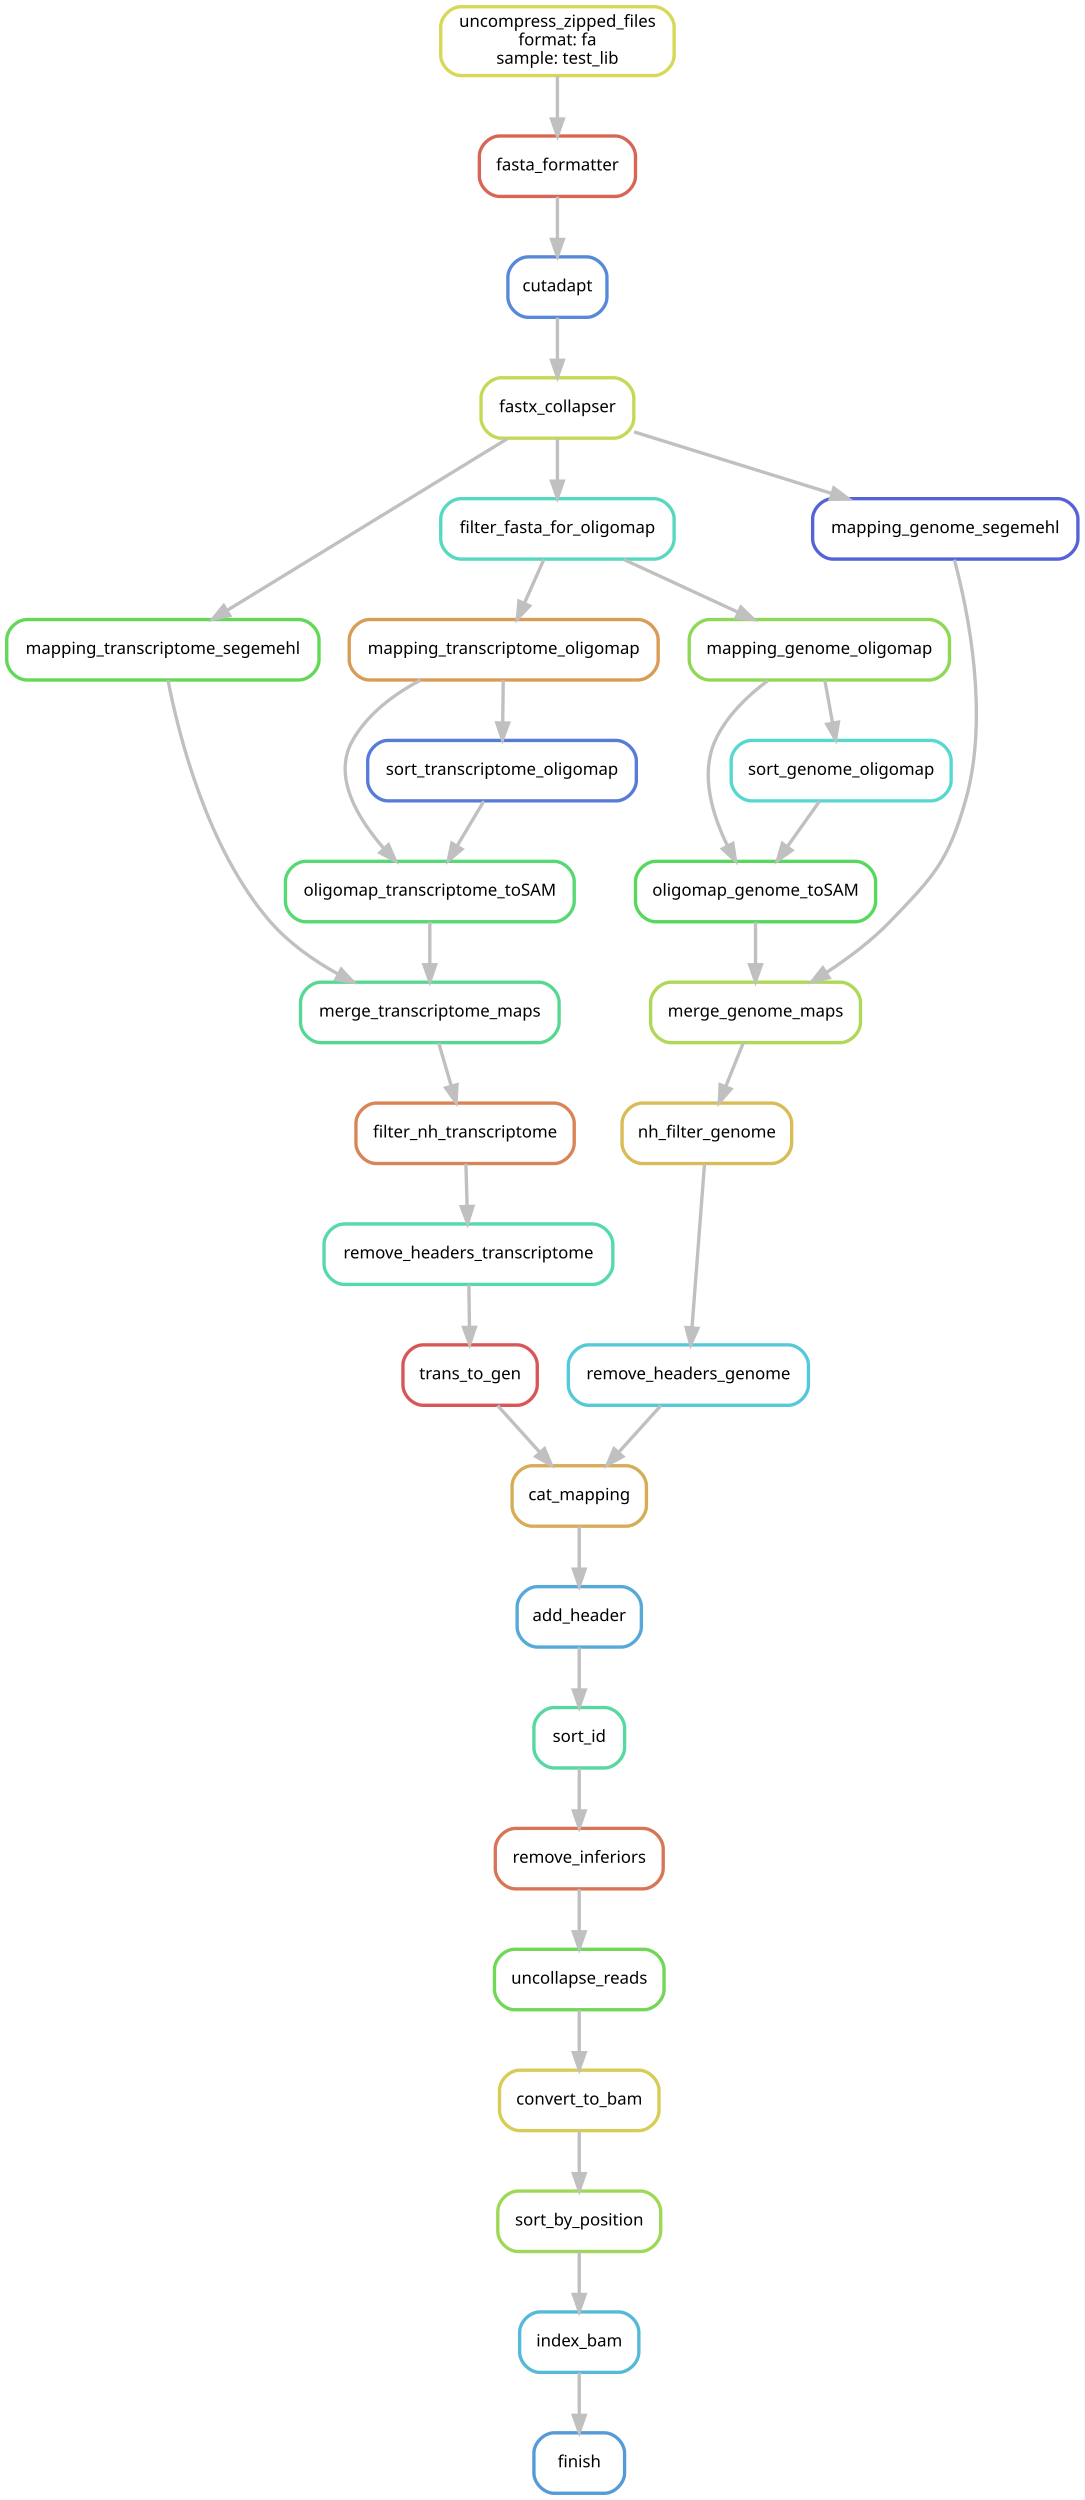
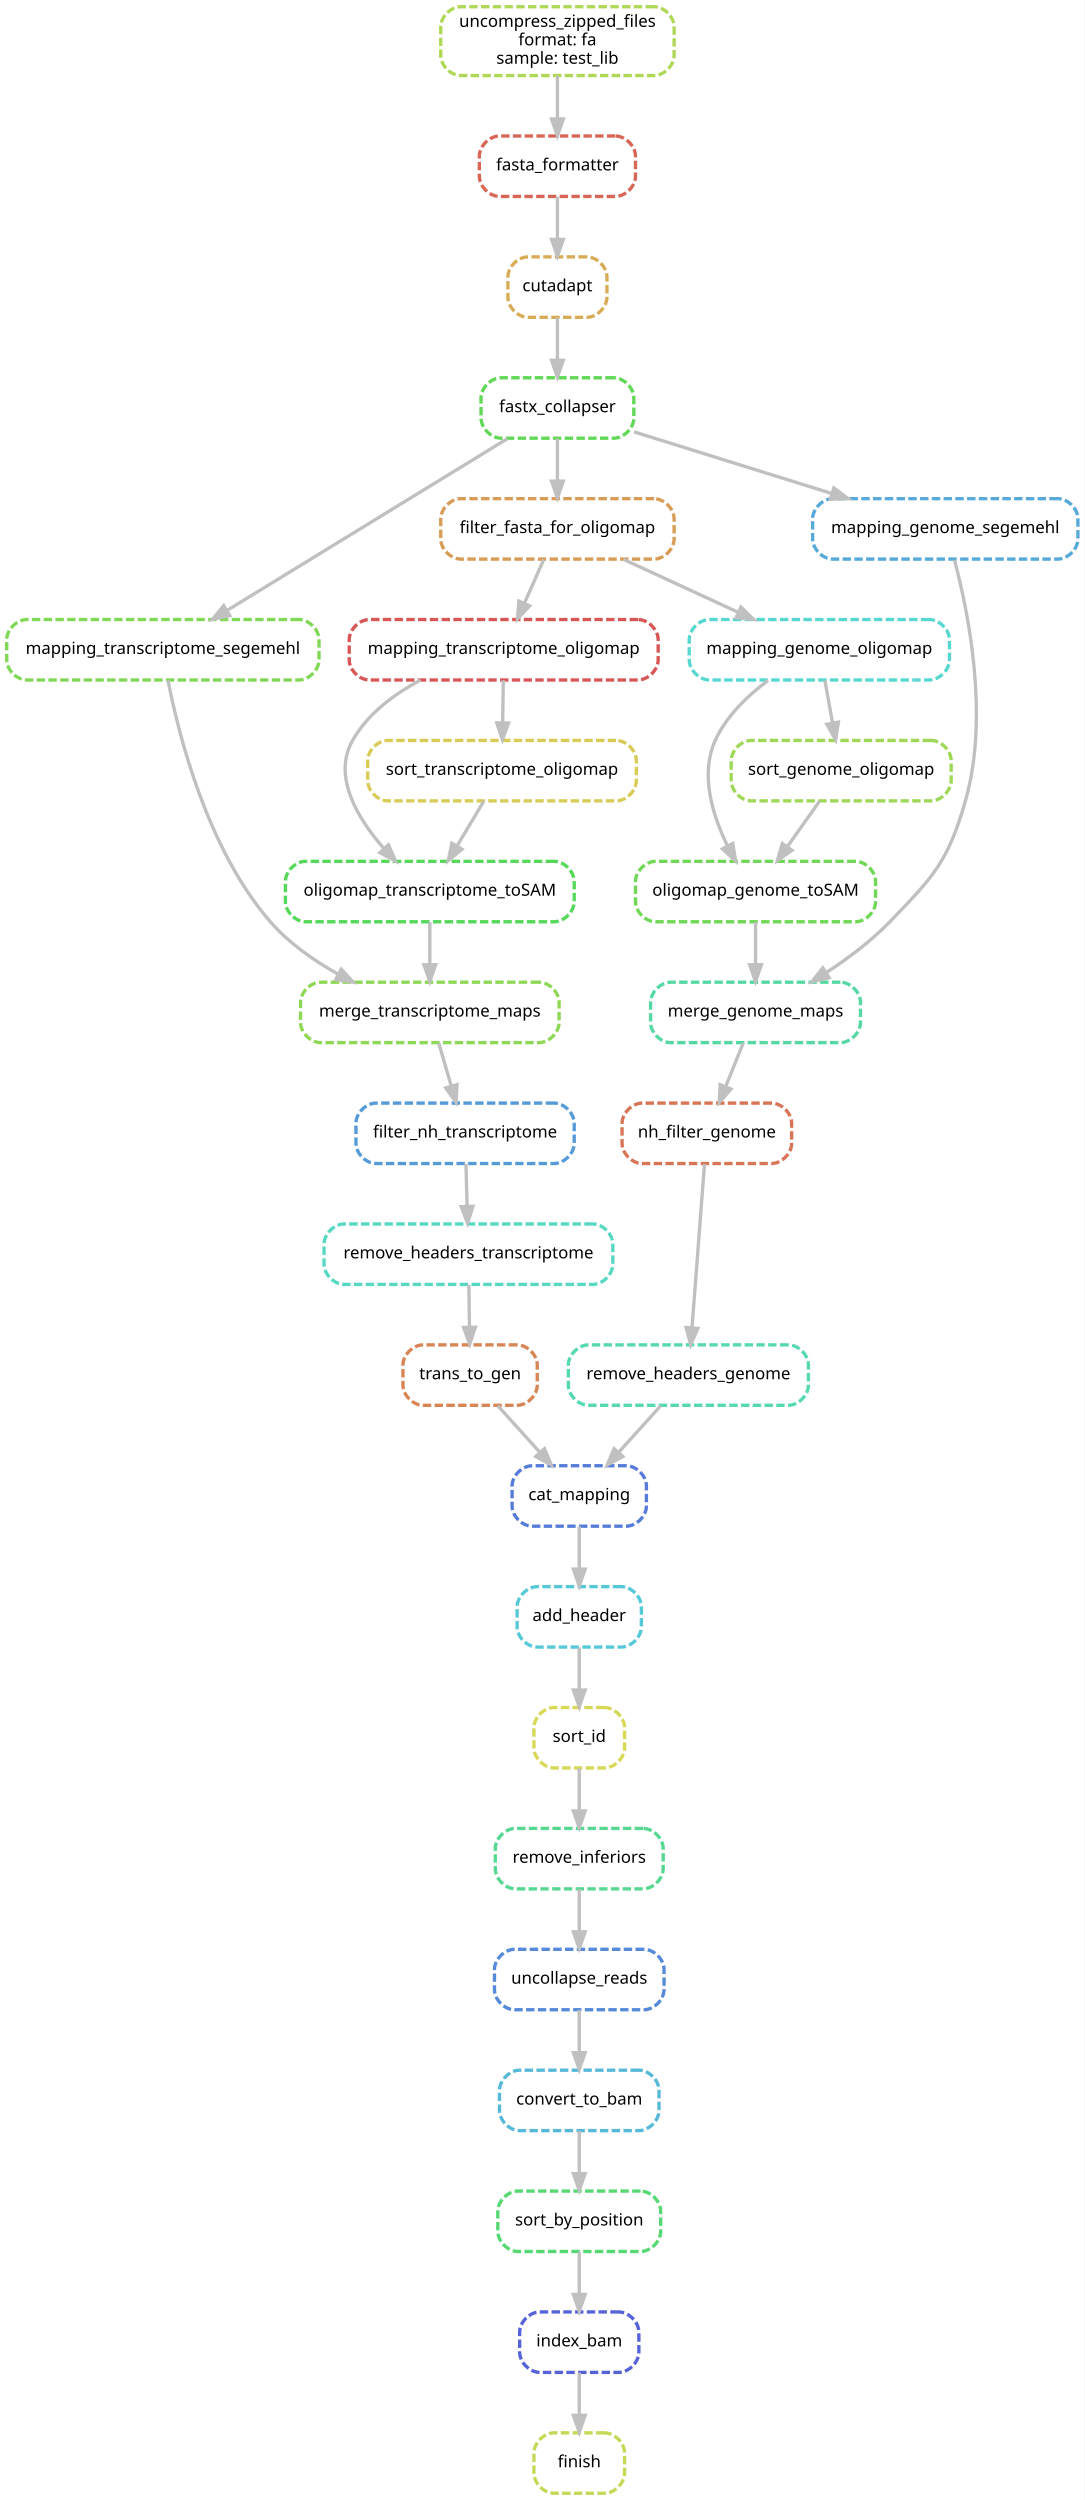
<svg xmlns="http://www.w3.org/2000/svg" width="646pt" height="1489pt" viewBox="0.00 0.00 646.00 1489.00">
  <g id="graph0" class="graph" transform="scale(1 1) rotate(0) translate(4 1485)">
    <polygon fill="#ffffff" stroke="transparent" points="-4,4 -4,-1485 642,-1485 642,4 -4,4" />
    <g id="node1" class="node">
-       <path fill="none" stroke="#569ad8" stroke-width="2" d="M356,-36C356,-36 326,-36 326,-36 320,-36 314,-30 314,-24 314,-24 314,-12 314,-12 314,-6 320,0 326,0 326,0 356,0 356,0 362,0 368,-6 368,-12 368,-12 368,-24 368,-24 368,-30 362,-36 356,-36" />
+       <path fill="none" stroke="#c6d856" stroke-width="2" stroke-dasharray="5,2" d="M356,-36C356,-36 326,-36 326,-36 320,-36 314,-30 314,-24 314,-24 314,-12 314,-12 314,-6 320,0 326,0 326,0 356,0 356,0 362,0 368,-6 368,-12 368,-12 368,-24 368,-24 368,-30 362,-36 356,-36" />
      <text text-anchor="middle" x="341" y="-15.5" font-family="sans" font-size="10.00" fill="#000000">finish</text>
    </g>
    <g id="node2" class="node">
-       <path fill="none" stroke="#56b9d8" stroke-width="2" d="M364.5,-108C364.5,-108 317.5,-108 317.5,-108 311.5,-108 305.5,-102 305.5,-96 305.5,-96 305.5,-84 305.5,-84 305.5,-78 311.5,-72 317.5,-72 317.5,-72 364.5,-72 364.5,-72 370.5,-72 376.5,-78 376.5,-84 376.5,-84 376.5,-96 376.5,-96 376.5,-102 370.5,-108 364.5,-108" />
+       <path fill="none" stroke="#5663d8" stroke-width="2" stroke-dasharray="5,2" d="M364.5,-108C364.5,-108 317.5,-108 317.5,-108 311.5,-108 305.5,-102 305.5,-96 305.5,-96 305.5,-84 305.5,-84 305.5,-78 311.5,-72 317.5,-72 317.5,-72 364.5,-72 364.5,-72 370.5,-72 376.5,-78 376.5,-84 376.5,-84 376.5,-96 376.5,-96 376.5,-102 370.5,-108 364.5,-108" />
      <text text-anchor="middle" x="341" y="-87.5" font-family="sans" font-size="10.00" fill="#000000">index_bam</text>
    </g>
    <g id="edge1" class="edge">
      <path fill="none" stroke="#c0c0c0" stroke-width="2" d="M341,-71.831C341,-64.131 341,-54.974 341,-46.417" />
      <polygon fill="#c0c0c0" stroke="#c0c0c0" stroke-width="2" points="344.5,-46.413 341,-36.413 337.5,-46.413 344.5,-46.413" />
    </g>
    <g id="node3" class="node">
-       <path fill="none" stroke="#9fd856" stroke-width="2" d="M377.5,-180C377.5,-180 304.5,-180 304.5,-180 298.5,-180 292.5,-174 292.5,-168 292.5,-168 292.5,-156 292.5,-156 292.5,-150 298.5,-144 304.5,-144 304.5,-144 377.5,-144 377.5,-144 383.5,-144 389.5,-150 389.5,-156 389.5,-156 389.5,-168 389.5,-168 389.5,-174 383.5,-180 377.5,-180" />
+       <path fill="none" stroke="#56d873" stroke-width="2" stroke-dasharray="5,2" d="M377.5,-180C377.5,-180 304.5,-180 304.5,-180 298.5,-180 292.5,-174 292.5,-168 292.5,-168 292.5,-156 292.5,-156 292.5,-150 298.5,-144 304.5,-144 304.5,-144 377.5,-144 377.5,-144 383.5,-144 389.5,-150 389.5,-156 389.5,-156 389.5,-168 389.5,-168 389.5,-174 383.5,-180 377.5,-180" />
      <text text-anchor="middle" x="341" y="-159.5" font-family="sans" font-size="10.00" fill="#000000">sort_by_position</text>
    </g>
    <g id="edge2" class="edge">
      <path fill="none" stroke="#c0c0c0" stroke-width="2" d="M341,-143.831C341,-136.131 341,-126.974 341,-118.417" />
      <polygon fill="#c0c0c0" stroke="#c0c0c0" stroke-width="2" points="344.5,-118.413 341,-108.413 337.5,-118.413 344.5,-118.413" />
    </g>
    <g id="node4" class="node">
-       <path fill="none" stroke="#d8cb56" stroke-width="2" d="M376.5,-252C376.5,-252 305.5,-252 305.5,-252 299.5,-252 293.5,-246 293.5,-240 293.5,-240 293.5,-228 293.5,-228 293.5,-222 299.5,-216 305.5,-216 305.5,-216 376.5,-216 376.5,-216 382.5,-216 388.5,-222 388.5,-228 388.5,-228 388.5,-240 388.5,-240 388.5,-246 382.5,-252 376.5,-252" />
+       <path fill="none" stroke="#56b9d8" stroke-width="2" stroke-dasharray="5,2" d="M376.5,-252C376.5,-252 305.5,-252 305.5,-252 299.5,-252 293.5,-246 293.5,-240 293.5,-240 293.5,-228 293.5,-228 293.5,-222 299.5,-216 305.5,-216 305.5,-216 376.5,-216 376.5,-216 382.5,-216 388.5,-222 388.5,-228 388.5,-228 388.5,-240 388.5,-240 388.5,-246 382.5,-252 376.5,-252" />
      <text text-anchor="middle" x="341" y="-231.5" font-family="sans" font-size="10.00" fill="#000000">convert_to_bam</text>
    </g>
    <g id="edge3" class="edge">
      <path fill="none" stroke="#c0c0c0" stroke-width="2" d="M341,-215.831C341,-208.131 341,-198.974 341,-190.417" />
      <polygon fill="#c0c0c0" stroke="#c0c0c0" stroke-width="2" points="344.5,-190.413 341,-180.413 337.5,-190.413 344.5,-190.413" />
    </g>
    <g id="node5" class="node">
-       <path fill="none" stroke="#70d856" stroke-width="2" d="M379.5,-324C379.5,-324 302.5,-324 302.5,-324 296.5,-324 290.5,-318 290.5,-312 290.5,-312 290.5,-300 290.5,-300 290.5,-294 296.5,-288 302.5,-288 302.5,-288 379.5,-288 379.5,-288 385.5,-288 391.5,-294 391.5,-300 391.5,-300 391.5,-312 391.5,-312 391.5,-318 385.5,-324 379.5,-324" />
+       <path fill="none" stroke="#568ad8" stroke-width="2" stroke-dasharray="5,2" d="M379.5,-324C379.5,-324 302.5,-324 302.5,-324 296.5,-324 290.5,-318 290.5,-312 290.5,-312 290.5,-300 290.5,-300 290.5,-294 296.5,-288 302.5,-288 302.5,-288 379.5,-288 379.5,-288 385.5,-288 391.5,-294 391.5,-300 391.5,-300 391.5,-312 391.5,-312 391.5,-318 385.5,-324 379.5,-324" />
      <text text-anchor="middle" x="341" y="-303.5" font-family="sans" font-size="10.00" fill="#000000">uncollapse_reads</text>
    </g>
    <g id="edge4" class="edge">
      <path fill="none" stroke="#c0c0c0" stroke-width="2" d="M341,-287.831C341,-280.131 341,-270.974 341,-262.417" />
      <polygon fill="#c0c0c0" stroke="#c0c0c0" stroke-width="2" points="344.5,-262.413 341,-252.413 337.5,-262.413 344.5,-262.413" />
    </g>
    <g id="node6" class="node">
-       <path fill="none" stroke="#d87556" stroke-width="2" d="M379,-396C379,-396 303,-396 303,-396 297,-396 291,-390 291,-384 291,-384 291,-372 291,-372 291,-366 297,-360 303,-360 303,-360 379,-360 379,-360 385,-360 391,-366 391,-372 391,-372 391,-384 391,-384 391,-390 385,-396 379,-396" />
+       <path fill="none" stroke="#56d892" stroke-width="2" stroke-dasharray="5,2" d="M379,-396C379,-396 303,-396 303,-396 297,-396 291,-390 291,-384 291,-384 291,-372 291,-372 291,-366 297,-360 303,-360 303,-360 379,-360 379,-360 385,-360 391,-366 391,-372 391,-372 391,-384 391,-384 391,-390 385,-396 379,-396" />
      <text text-anchor="middle" x="341" y="-375.5" font-family="sans" font-size="10.00" fill="#000000">remove_inferiors</text>
    </g>
    <g id="edge5" class="edge">
      <path fill="none" stroke="#c0c0c0" stroke-width="2" d="M341,-359.831C341,-352.131 341,-342.974 341,-334.417" />
      <polygon fill="#c0c0c0" stroke="#c0c0c0" stroke-width="2" points="344.5,-334.413 341,-324.413 337.5,-334.413 344.5,-334.413" />
    </g>
    <g id="node7" class="node">
-       <path fill="none" stroke="#56d8a2" stroke-width="2" d="M356,-468C356,-468 326,-468 326,-468 320,-468 314,-462 314,-456 314,-456 314,-444 314,-444 314,-438 320,-432 326,-432 326,-432 356,-432 356,-432 362,-432 368,-438 368,-444 368,-444 368,-456 368,-456 368,-462 362,-468 356,-468" />
+       <path fill="none" stroke="#d6d856" stroke-width="2" stroke-dasharray="5,2" d="M356,-468C356,-468 326,-468 326,-468 320,-468 314,-462 314,-456 314,-456 314,-444 314,-444 314,-438 320,-432 326,-432 326,-432 356,-432 356,-432 362,-432 368,-438 368,-444 368,-444 368,-456 368,-456 368,-462 362,-468 356,-468" />
      <text text-anchor="middle" x="341" y="-447.5" font-family="sans" font-size="10.00" fill="#000000">sort_id</text>
    </g>
    <g id="edge6" class="edge">
      <path fill="none" stroke="#c0c0c0" stroke-width="2" d="M341,-431.831C341,-424.131 341,-414.974 341,-406.417" />
      <polygon fill="#c0c0c0" stroke="#c0c0c0" stroke-width="2" points="344.5,-406.413 341,-396.413 337.5,-406.413 344.5,-406.413" />
    </g>
    <g id="node8" class="node">
-       <path fill="none" stroke="#56a9d8" stroke-width="2" d="M366,-540C366,-540 316,-540 316,-540 310,-540 304,-534 304,-528 304,-528 304,-516 304,-516 304,-510 310,-504 316,-504 316,-504 366,-504 366,-504 372,-504 378,-510 378,-516 378,-516 378,-528 378,-528 378,-534 372,-540 366,-540" />
+       <path fill="none" stroke="#56c9d8" stroke-width="2" stroke-dasharray="5,2" d="M366,-540C366,-540 316,-540 316,-540 310,-540 304,-534 304,-528 304,-528 304,-516 304,-516 304,-510 310,-504 316,-504 316,-504 366,-504 366,-504 372,-504 378,-510 378,-516 378,-516 378,-528 378,-528 378,-534 372,-540 366,-540" />
      <text text-anchor="middle" x="341" y="-519.5" font-family="sans" font-size="10.00" fill="#000000">add_header</text>
    </g>
    <g id="edge7" class="edge">
      <path fill="none" stroke="#c0c0c0" stroke-width="2" d="M341,-503.831C341,-496.131 341,-486.974 341,-478.417" />
      <polygon fill="#c0c0c0" stroke="#c0c0c0" stroke-width="2" points="344.5,-478.413 341,-468.413 337.5,-478.413 344.5,-478.413" />
    </g>
    <g id="node9" class="node">
-       <path fill="none" stroke="#d8ac56" stroke-width="2" d="M369,-612C369,-612 313,-612 313,-612 307,-612 301,-606 301,-600 301,-600 301,-588 301,-588 301,-582 307,-576 313,-576 313,-576 369,-576 369,-576 375,-576 381,-582 381,-588 381,-588 381,-600 381,-600 381,-606 375,-612 369,-612" />
+       <path fill="none" stroke="#567bd8" stroke-width="2" stroke-dasharray="5,2" d="M369,-612C369,-612 313,-612 313,-612 307,-612 301,-606 301,-600 301,-600 301,-588 301,-588 301,-582 307,-576 313,-576 313,-576 369,-576 369,-576 375,-576 381,-582 381,-588 381,-588 381,-600 381,-600 381,-606 375,-612 369,-612" />
      <text text-anchor="middle" x="341" y="-591.5" font-family="sans" font-size="10.00" fill="#000000">cat_mapping</text>
    </g>
    <g id="edge8" class="edge">
      <path fill="none" stroke="#c0c0c0" stroke-width="2" d="M341,-575.831C341,-568.131 341,-558.974 341,-550.417" />
      <polygon fill="#c0c0c0" stroke="#c0c0c0" stroke-width="2" points="344.5,-550.413 341,-540.413 337.5,-550.413 344.5,-550.413" />
    </g>
    <g id="node10" class="node">
-       <path fill="none" stroke="#d85656" stroke-width="2" d="M304,-684C304,-684 248,-684 248,-684 242,-684 236,-678 236,-672 236,-672 236,-660 236,-660 236,-654 242,-648 248,-648 248,-648 304,-648 304,-648 310,-648 316,-654 316,-660 316,-660 316,-672 316,-672 316,-678 310,-684 304,-684" />
+       <path fill="none" stroke="#d88556" stroke-width="2" stroke-dasharray="5,2" d="M304,-684C304,-684 248,-684 248,-684 242,-684 236,-678 236,-672 236,-672 236,-660 236,-660 236,-654 242,-648 248,-648 248,-648 304,-648 304,-648 310,-648 316,-654 316,-660 316,-660 316,-672 316,-672 316,-678 310,-684 304,-684" />
      <text text-anchor="middle" x="276" y="-663.5" font-family="sans" font-size="10.00" fill="#000000">trans_to_gen</text>
    </g>
    <g id="edge9" class="edge">
      <path fill="none" stroke="#c0c0c0" stroke-width="2" d="M292.402,-647.831C300.041,-639.369 309.268,-629.149 317.621,-619.897" />
      <polygon fill="#c0c0c0" stroke="#c0c0c0" stroke-width="2" points="320.274,-622.181 324.377,-612.413 315.078,-617.491 320.274,-622.181" />
    </g>
    <g id="node11" class="node">
-       <path fill="none" stroke="#56d8b1" stroke-width="2" d="M349,-756C349,-756 201,-756 201,-756 195,-756 189,-750 189,-744 189,-744 189,-732 189,-732 189,-726 195,-720 201,-720 201,-720 349,-720 349,-720 355,-720 361,-726 361,-732 361,-732 361,-744 361,-744 361,-750 355,-756 349,-756" />
+       <path fill="none" stroke="#56d8c1" stroke-width="2" stroke-dasharray="5,2" d="M349,-756C349,-756 201,-756 201,-756 195,-756 189,-750 189,-744 189,-744 189,-732 189,-732 189,-726 195,-720 201,-720 201,-720 349,-720 349,-720 355,-720 361,-726 361,-732 361,-732 361,-744 361,-744 361,-750 355,-756 349,-756" />
      <text text-anchor="middle" x="275" y="-735.5" font-family="sans" font-size="10.00" fill="#000000">remove_headers_transcriptome</text>
    </g>
    <g id="edge11" class="edge">
      <path fill="none" stroke="#c0c0c0" stroke-width="2" d="M275.252,-719.831C275.359,-712.131 275.486,-702.974 275.605,-694.417" />
      <polygon fill="#c0c0c0" stroke="#c0c0c0" stroke-width="2" points="279.105,-694.461 275.744,-684.413 272.106,-694.364 279.105,-694.461" />
    </g>
    <g id="node12" class="node">
-       <path fill="none" stroke="#d88556" stroke-width="2" d="M326,-828C326,-828 220,-828 220,-828 214,-828 208,-822 208,-816 208,-816 208,-804 208,-804 208,-798 214,-792 220,-792 220,-792 326,-792 326,-792 332,-792 338,-798 338,-804 338,-804 338,-816 338,-816 338,-822 332,-828 326,-828" />
+       <path fill="none" stroke="#569ad8" stroke-width="2" stroke-dasharray="5,2" d="M326,-828C326,-828 220,-828 220,-828 214,-828 208,-822 208,-816 208,-816 208,-804 208,-804 208,-798 214,-792 220,-792 220,-792 326,-792 326,-792 332,-792 338,-798 338,-804 338,-804 338,-816 338,-816 338,-822 332,-828 326,-828" />
      <text text-anchor="middle" x="273" y="-807.5" font-family="sans" font-size="10.00" fill="#000000">filter_nh_transcriptome</text>
    </g>
    <g id="edge12" class="edge">
      <path fill="none" stroke="#c0c0c0" stroke-width="2" d="M273.505,-791.831C273.719,-784.131 273.973,-774.974 274.211,-766.417" />
      <polygon fill="#c0c0c0" stroke="#c0c0c0" stroke-width="2" points="277.709,-766.507 274.488,-756.413 270.712,-766.312 277.709,-766.507" />
    </g>
    <g id="node13" class="node">
-       <path fill="none" stroke="#56d892" stroke-width="2" d="M317,-900C317,-900 187,-900 187,-900 181,-900 175,-894 175,-888 175,-888 175,-876 175,-876 175,-870 181,-864 187,-864 187,-864 317,-864 317,-864 323,-864 329,-870 329,-876 329,-876 329,-888 329,-888 329,-894 323,-900 317,-900" />
+       <path fill="none" stroke="#8fd856" stroke-width="2" stroke-dasharray="5,2" d="M317,-900C317,-900 187,-900 187,-900 181,-900 175,-894 175,-888 175,-888 175,-876 175,-876 175,-870 181,-864 187,-864 187,-864 317,-864 317,-864 323,-864 329,-870 329,-876 329,-876 329,-888 329,-888 329,-894 323,-900 317,-900" />
      <text text-anchor="middle" x="252" y="-879.5" font-family="sans" font-size="10.00" fill="#000000">merge_transcriptome_maps</text>
    </g>
    <g id="edge13" class="edge">
      <path fill="none" stroke="#c0c0c0" stroke-width="2" d="M257.299,-863.831C259.57,-856.046 262.275,-846.773 264.794,-838.135" />
      <polygon fill="#c0c0c0" stroke="#c0c0c0" stroke-width="2" points="268.189,-838.993 267.63,-828.413 261.469,-837.033 268.189,-838.993" />
    </g>
    <g id="node14" class="node">
-       <path fill="none" stroke="#61d856" stroke-width="2" d="M174,-1116C174,-1116 12,-1116 12,-1116 6,-1116 0,-1110 0,-1104 0,-1104 0,-1092 0,-1092 0,-1086 6,-1080 12,-1080 12,-1080 174,-1080 174,-1080 180,-1080 186,-1086 186,-1092 186,-1092 186,-1104 186,-1104 186,-1110 180,-1116 174,-1116" />
+       <path fill="none" stroke="#80d856" stroke-width="2" stroke-dasharray="5,2" d="M174,-1116C174,-1116 12,-1116 12,-1116 6,-1116 0,-1110 0,-1104 0,-1104 0,-1092 0,-1092 0,-1086 6,-1080 12,-1080 12,-1080 174,-1080 174,-1080 180,-1080 186,-1086 186,-1092 186,-1092 186,-1104 186,-1104 186,-1110 180,-1116 174,-1116" />
      <text text-anchor="middle" x="93" y="-1095.5" font-family="sans" font-size="10.00" fill="#000000">mapping_transcriptome_segemehl</text>
    </g>
    <g id="edge14" class="edge">
      <path fill="none" stroke="#c0c0c0" stroke-width="2" d="M96.056,-1079.899C102.321,-1047.605 119.327,-979.382 157,-936 168.022,-923.308 182.796,-912.932 197.403,-904.79" />
      <polygon fill="#c0c0c0" stroke="#c0c0c0" stroke-width="2" points="199.239,-907.779 206.442,-900.009 195.966,-901.591 199.239,-907.779" />
    </g>
    <g id="node15" class="node">
-       <path fill="none" stroke="#c6d856" stroke-width="2" d="M361.5,-1260C361.5,-1260 294.5,-1260 294.5,-1260 288.5,-1260 282.5,-1254 282.5,-1248 282.5,-1248 282.5,-1236 282.5,-1236 282.5,-1230 288.5,-1224 294.5,-1224 294.5,-1224 361.5,-1224 361.5,-1224 367.5,-1224 373.5,-1230 373.5,-1236 373.5,-1236 373.5,-1248 373.5,-1248 373.5,-1254 367.5,-1260 361.5,-1260" />
+       <path fill="none" stroke="#61d856" stroke-width="2" stroke-dasharray="5,2" d="M361.5,-1260C361.5,-1260 294.5,-1260 294.5,-1260 288.5,-1260 282.5,-1254 282.5,-1248 282.5,-1248 282.5,-1236 282.5,-1236 282.5,-1230 288.5,-1224 294.5,-1224 294.5,-1224 361.5,-1224 361.5,-1224 367.5,-1224 373.5,-1230 373.5,-1236 373.5,-1236 373.5,-1248 373.5,-1248 373.5,-1254 367.5,-1260 361.5,-1260" />
      <text text-anchor="middle" x="328" y="-1239.5" font-family="sans" font-size="10.00" fill="#000000">fastx_collapser</text>
    </g>
    <g id="edge16" class="edge">
      <path fill="none" stroke="#c0c0c0" stroke-width="2" d="M298.237,-1223.762C255.771,-1197.74 177.781,-1149.951 131.132,-1121.366" />
      <polygon fill="#c0c0c0" stroke="#c0c0c0" stroke-width="2" points="132.876,-1118.33 122.521,-1116.09 129.219,-1124.299 132.876,-1118.33" />
    </g>
    <g id="node21" class="node">
-       <path fill="none" stroke="#56d8c1" stroke-width="2" d="M385.5,-1188C385.5,-1188 270.5,-1188 270.5,-1188 264.5,-1188 258.5,-1182 258.5,-1176 258.5,-1176 258.5,-1164 258.5,-1164 258.5,-1158 264.5,-1152 270.5,-1152 270.5,-1152 385.5,-1152 385.5,-1152 391.5,-1152 397.5,-1158 397.5,-1164 397.5,-1164 397.5,-1176 397.5,-1176 397.5,-1182 391.5,-1188 385.5,-1188" />
+       <path fill="none" stroke="#d89c56" stroke-width="2" stroke-dasharray="5,2" d="M385.5,-1188C385.5,-1188 270.5,-1188 270.5,-1188 264.5,-1188 258.5,-1182 258.5,-1176 258.5,-1176 258.5,-1164 258.5,-1164 258.5,-1158 264.5,-1152 270.5,-1152 270.5,-1152 385.5,-1152 385.5,-1152 391.5,-1152 397.5,-1158 397.5,-1164 397.5,-1164 397.5,-1176 397.5,-1176 397.5,-1182 391.5,-1188 385.5,-1188" />
      <text text-anchor="middle" x="328" y="-1167.5" font-family="sans" font-size="10.00" fill="#000000">filter_fasta_for_oligomap</text>
    </g>
    <g id="edge23" class="edge">
      <path fill="none" stroke="#c0c0c0" stroke-width="2" d="M328,-1223.831C328,-1216.131 328,-1206.974 328,-1198.417" />
      <polygon fill="#c0c0c0" stroke="#c0c0c0" stroke-width="2" points="331.5,-1198.413 328,-1188.413 324.5,-1198.413 331.5,-1198.413" />
    </g>
    <g id="node26" class="node">
-       <path fill="none" stroke="#5663d8" stroke-width="2" d="M626,-1188C626,-1188 492,-1188 492,-1188 486,-1188 480,-1182 480,-1176 480,-1176 480,-1164 480,-1164 480,-1158 486,-1152 492,-1152 492,-1152 626,-1152 626,-1152 632,-1152 638,-1158 638,-1164 638,-1164 638,-1176 638,-1176 638,-1182 632,-1188 626,-1188" />
+       <path fill="none" stroke="#56a9d8" stroke-width="2" stroke-dasharray="5,2" d="M626,-1188C626,-1188 492,-1188 492,-1188 486,-1188 480,-1182 480,-1176 480,-1176 480,-1164 480,-1164 480,-1158 486,-1152 492,-1152 492,-1152 626,-1152 626,-1152 632,-1152 638,-1158 638,-1164 638,-1164 638,-1176 638,-1176 638,-1182 632,-1188 626,-1188" />
      <text text-anchor="middle" x="559" y="-1167.5" font-family="sans" font-size="10.00" fill="#000000">mapping_genome_segemehl</text>
    </g>
    <g id="edge29" class="edge">
      <path fill="none" stroke="#c0c0c0" stroke-width="2" d="M373.638,-1227.775C407.193,-1217.317 453.348,-1202.931 491.206,-1191.13" />
      <polygon fill="#c0c0c0" stroke="#c0c0c0" stroke-width="2" points="492.637,-1194.351 501.142,-1188.034 490.553,-1187.668 492.637,-1194.351" />
    </g>
    <g id="node16" class="node">
-       <path fill="none" stroke="#568ad8" stroke-width="2" d="M345.5,-1332C345.5,-1332 310.5,-1332 310.5,-1332 304.5,-1332 298.5,-1326 298.5,-1320 298.5,-1320 298.5,-1308 298.5,-1308 298.5,-1302 304.5,-1296 310.5,-1296 310.5,-1296 345.5,-1296 345.5,-1296 351.5,-1296 357.5,-1302 357.5,-1308 357.5,-1308 357.5,-1320 357.5,-1320 357.5,-1326 351.5,-1332 345.5,-1332" />
+       <path fill="none" stroke="#d8ac56" stroke-width="2" stroke-dasharray="5,2" d="M345.5,-1332C345.5,-1332 310.5,-1332 310.5,-1332 304.5,-1332 298.5,-1326 298.5,-1320 298.5,-1320 298.5,-1308 298.5,-1308 298.5,-1302 304.5,-1296 310.5,-1296 310.5,-1296 345.5,-1296 345.5,-1296 351.5,-1296 357.5,-1302 357.5,-1308 357.5,-1308 357.5,-1320 357.5,-1320 357.5,-1326 351.5,-1332 345.5,-1332" />
      <text text-anchor="middle" x="328" y="-1311.5" font-family="sans" font-size="10.00" fill="#000000">cutadapt</text>
    </g>
    <g id="edge17" class="edge">
      <path fill="none" stroke="#c0c0c0" stroke-width="2" d="M328,-1295.831C328,-1288.131 328,-1278.974 328,-1270.417" />
      <polygon fill="#c0c0c0" stroke="#c0c0c0" stroke-width="2" points="331.5,-1270.413 328,-1260.413 324.5,-1270.413 331.5,-1270.413" />
    </g>
    <g id="node17" class="node">
-       <path fill="none" stroke="#d86656" stroke-width="2" d="M362.5,-1404C362.5,-1404 293.5,-1404 293.5,-1404 287.5,-1404 281.5,-1398 281.5,-1392 281.5,-1392 281.5,-1380 281.5,-1380 281.5,-1374 287.5,-1368 293.5,-1368 293.5,-1368 362.5,-1368 362.5,-1368 368.5,-1368 374.5,-1374 374.5,-1380 374.5,-1380 374.5,-1392 374.5,-1392 374.5,-1398 368.5,-1404 362.5,-1404" />
+       <path fill="none" stroke="#d86656" stroke-width="2" stroke-dasharray="5,2" d="M362.5,-1404C362.5,-1404 293.5,-1404 293.5,-1404 287.5,-1404 281.5,-1398 281.5,-1392 281.5,-1392 281.5,-1380 281.5,-1380 281.5,-1374 287.5,-1368 293.5,-1368 293.5,-1368 362.5,-1368 362.5,-1368 368.5,-1368 374.5,-1374 374.5,-1380 374.5,-1380 374.5,-1392 374.5,-1392 374.5,-1398 368.5,-1404 362.5,-1404" />
      <text text-anchor="middle" x="328" y="-1383.5" font-family="sans" font-size="10.00" fill="#000000">fasta_formatter</text>
    </g>
    <g id="edge18" class="edge">
      <path fill="none" stroke="#c0c0c0" stroke-width="2" d="M328,-1367.831C328,-1360.131 328,-1350.974 328,-1342.417" />
      <polygon fill="#c0c0c0" stroke="#c0c0c0" stroke-width="2" points="331.5,-1342.413 328,-1332.413 324.5,-1342.413 331.5,-1342.413" />
    </g>
    <g id="node18" class="node">
-       <path fill="none" stroke="#d6d856" stroke-width="2" d="M385.5,-1481C385.5,-1481 270.5,-1481 270.5,-1481 264.5,-1481 258.5,-1475 258.5,-1469 258.5,-1469 258.5,-1452 258.5,-1452 258.5,-1446 264.5,-1440 270.5,-1440 270.5,-1440 385.5,-1440 385.5,-1440 391.5,-1440 397.5,-1446 397.5,-1452 397.5,-1452 397.5,-1469 397.5,-1469 397.5,-1475 391.5,-1481 385.5,-1481" />
+       <path fill="none" stroke="#afd856" stroke-width="2" stroke-dasharray="5,2" d="M385.5,-1481C385.5,-1481 270.5,-1481 270.5,-1481 264.5,-1481 258.5,-1475 258.5,-1469 258.5,-1469 258.5,-1452 258.5,-1452 258.5,-1446 264.5,-1440 270.5,-1440 270.5,-1440 385.5,-1440 385.5,-1440 391.5,-1440 397.5,-1446 397.5,-1452 397.5,-1452 397.5,-1469 397.5,-1469 397.5,-1475 391.5,-1481 385.5,-1481" />
      <text text-anchor="middle" x="328" y="-1469" font-family="sans" font-size="10.00" fill="#000000">uncompress_zipped_files</text>
      <text text-anchor="middle" x="328" y="-1458" font-family="sans" font-size="10.00" fill="#000000">format: fa</text>
      <text text-anchor="middle" x="328" y="-1447" font-family="sans" font-size="10.00" fill="#000000">sample: test_lib</text>
    </g>
    <g id="edge19" class="edge">
      <path fill="none" stroke="#c0c0c0" stroke-width="2" d="M328,-1439.748C328,-1431.877 328,-1422.774 328,-1414.323" />
      <polygon fill="#c0c0c0" stroke="#c0c0c0" stroke-width="2" points="331.5,-1414.109 328,-1404.109 324.5,-1414.109 331.5,-1414.109" />
    </g>
    <g id="node19" class="node">
-       <path fill="none" stroke="#56d873" stroke-width="2" d="M326,-972C326,-972 178,-972 178,-972 172,-972 166,-966 166,-960 166,-960 166,-948 166,-948 166,-942 172,-936 178,-936 178,-936 326,-936 326,-936 332,-936 338,-942 338,-948 338,-948 338,-960 338,-960 338,-966 332,-972 326,-972" />
+       <path fill="none" stroke="#56d85b" stroke-width="2" stroke-dasharray="5,2" d="M326,-972C326,-972 178,-972 178,-972 172,-972 166,-966 166,-960 166,-960 166,-948 166,-948 166,-942 172,-936 178,-936 178,-936 326,-936 326,-936 332,-936 338,-942 338,-948 338,-948 338,-960 338,-960 338,-966 332,-972 326,-972" />
      <text text-anchor="middle" x="252" y="-951.5" font-family="sans" font-size="10.00" fill="#000000">oligomap_transcriptome_toSAM</text>
    </g>
    <g id="edge15" class="edge">
      <path fill="none" stroke="#c0c0c0" stroke-width="2" d="M252,-935.831C252,-928.131 252,-918.974 252,-910.417" />
      <polygon fill="#c0c0c0" stroke="#c0c0c0" stroke-width="2" points="255.5,-910.413 252,-900.413 248.5,-910.413 255.5,-910.413" />
    </g>
    <g id="node20" class="node">
-       <path fill="none" stroke="#d89c56" stroke-width="2" d="M376,-1116C376,-1116 216,-1116 216,-1116 210,-1116 204,-1110 204,-1104 204,-1104 204,-1092 204,-1092 204,-1086 210,-1080 216,-1080 216,-1080 376,-1080 376,-1080 382,-1080 388,-1086 388,-1092 388,-1092 388,-1104 388,-1104 388,-1110 382,-1116 376,-1116" />
+       <path fill="none" stroke="#d85656" stroke-width="2" stroke-dasharray="5,2" d="M376,-1116C376,-1116 216,-1116 216,-1116 210,-1116 204,-1110 204,-1104 204,-1104 204,-1092 204,-1092 204,-1086 210,-1080 216,-1080 216,-1080 376,-1080 376,-1080 382,-1080 388,-1086 388,-1092 388,-1092 388,-1104 388,-1104 388,-1110 382,-1116 376,-1116" />
      <text text-anchor="middle" x="296" y="-1095.5" font-family="sans" font-size="10.00" fill="#000000">mapping_transcriptome_oligomap</text>
    </g>
    <g id="edge20" class="edge">
      <path fill="none" stroke="#c0c0c0" stroke-width="2" d="M246.471,-1079.946C230.675,-1071.565 214.978,-1059.857 206,-1044 193.896,-1022.622 208.788,-997.71 224.769,-979.522" />
      <polygon fill="#c0c0c0" stroke="#c0c0c0" stroke-width="2" points="227.361,-981.875 231.609,-972.169 222.236,-977.107 227.361,-981.875" />
    </g>
    <g id="node22" class="node">
-       <path fill="none" stroke="#567bd8" stroke-width="2" d="M363,-1044C363,-1044 227,-1044 227,-1044 221,-1044 215,-1038 215,-1032 215,-1032 215,-1020 215,-1020 215,-1014 221,-1008 227,-1008 227,-1008 363,-1008 363,-1008 369,-1008 375,-1014 375,-1020 375,-1020 375,-1032 375,-1032 375,-1038 369,-1044 363,-1044" />
+       <path fill="none" stroke="#d8cb56" stroke-width="2" stroke-dasharray="5,2" d="M363,-1044C363,-1044 227,-1044 227,-1044 221,-1044 215,-1038 215,-1032 215,-1032 215,-1020 215,-1020 215,-1014 221,-1008 227,-1008 227,-1008 363,-1008 363,-1008 369,-1008 375,-1014 375,-1020 375,-1020 375,-1032 375,-1032 375,-1038 369,-1044 363,-1044" />
      <text text-anchor="middle" x="295" y="-1023.5" font-family="sans" font-size="10.00" fill="#000000">sort_transcriptome_oligomap</text>
    </g>
    <g id="edge24" class="edge">
      <path fill="none" stroke="#c0c0c0" stroke-width="2" d="M295.748,-1079.831C295.641,-1072.131 295.514,-1062.974 295.395,-1054.417" />
      <polygon fill="#c0c0c0" stroke="#c0c0c0" stroke-width="2" points="298.894,-1054.364 295.256,-1044.413 291.895,-1054.461 298.894,-1054.364" />
    </g>
    <g id="edge22" class="edge">
      <path fill="none" stroke="#c0c0c0" stroke-width="2" d="M319.925,-1151.831C316.39,-1143.877 312.164,-1134.369 308.254,-1125.572" />
      <polygon fill="#c0c0c0" stroke="#c0c0c0" stroke-width="2" points="311.443,-1124.13 304.184,-1116.413 305.047,-1126.973 311.443,-1124.13" />
    </g>
    <g id="node28" class="node">
-       <path fill="none" stroke="#8fd856" stroke-width="2" d="M549.5,-1116C549.5,-1116 418.5,-1116 418.5,-1116 412.5,-1116 406.5,-1110 406.5,-1104 406.5,-1104 406.5,-1092 406.5,-1092 406.5,-1086 412.5,-1080 418.5,-1080 418.5,-1080 549.5,-1080 549.5,-1080 555.5,-1080 561.5,-1086 561.5,-1092 561.5,-1092 561.5,-1104 561.5,-1104 561.5,-1110 555.5,-1116 549.5,-1116" />
+       <path fill="none" stroke="#56d8d0" stroke-width="2" stroke-dasharray="5,2" d="M549.5,-1116C549.5,-1116 418.5,-1116 418.5,-1116 412.5,-1116 406.5,-1110 406.5,-1104 406.5,-1104 406.5,-1092 406.5,-1092 406.5,-1086 412.5,-1080 418.5,-1080 418.5,-1080 549.5,-1080 549.5,-1080 555.5,-1080 561.5,-1086 561.5,-1092 561.5,-1092 561.5,-1104 561.5,-1104 561.5,-1110 555.5,-1116 549.5,-1116" />
      <text text-anchor="middle" x="484" y="-1095.5" font-family="sans" font-size="10.00" fill="#000000">mapping_genome_oligomap</text>
    </g>
    <g id="edge32" class="edge">
      <path fill="none" stroke="#c0c0c0" stroke-width="2" d="M367.365,-1151.831C388.137,-1142.245 413.798,-1130.401 435.758,-1120.265" />
      <polygon fill="#c0c0c0" stroke="#c0c0c0" stroke-width="2" points="437.305,-1123.407 444.918,-1116.038 434.371,-1117.051 437.305,-1123.407" />
    </g>
    <g id="edge21" class="edge">
      <path fill="none" stroke="#c0c0c0" stroke-width="2" d="M284.149,-1007.831C279.298,-999.708 273.478,-989.964 268.132,-981.012" />
      <polygon fill="#c0c0c0" stroke="#c0c0c0" stroke-width="2" points="271.129,-979.204 262.997,-972.413 265.119,-982.793 271.129,-979.204" />
    </g>
    <g id="node23" class="node">
-       <path fill="none" stroke="#56c9d8" stroke-width="2" d="M465.5,-684C465.5,-684 346.5,-684 346.5,-684 340.5,-684 334.5,-678 334.5,-672 334.5,-672 334.5,-660 334.5,-660 334.5,-654 340.5,-648 346.5,-648 346.5,-648 465.5,-648 465.5,-648 471.5,-648 477.5,-654 477.5,-660 477.5,-660 477.5,-672 477.5,-672 477.5,-678 471.5,-684 465.5,-684" />
+       <path fill="none" stroke="#56d8b1" stroke-width="2" stroke-dasharray="5,2" d="M465.5,-684C465.5,-684 346.5,-684 346.5,-684 340.5,-684 334.5,-678 334.5,-672 334.5,-672 334.5,-660 334.5,-660 334.5,-654 340.5,-648 346.5,-648 346.5,-648 465.5,-648 465.5,-648 471.5,-648 477.5,-654 477.5,-660 477.5,-660 477.5,-672 477.5,-672 477.5,-678 471.5,-684 465.5,-684" />
      <text text-anchor="middle" x="406" y="-663.5" font-family="sans" font-size="10.00" fill="#000000">remove_headers_genome</text>
    </g>
    <g id="edge10" class="edge">
      <path fill="none" stroke="#c0c0c0" stroke-width="2" d="M389.598,-647.831C381.959,-639.369 372.732,-629.149 364.379,-619.897" />
      <polygon fill="#c0c0c0" stroke="#c0c0c0" stroke-width="2" points="366.922,-617.491 357.623,-612.413 361.726,-622.181 366.922,-617.491" />
    </g>
    <g id="node24" class="node">
-       <path fill="none" stroke="#d8bc56" stroke-width="2" d="M455.5,-828C455.5,-828 378.5,-828 378.5,-828 372.5,-828 366.5,-822 366.5,-816 366.5,-816 366.5,-804 366.5,-804 366.5,-798 372.5,-792 378.5,-792 378.5,-792 455.5,-792 455.5,-792 461.5,-792 467.5,-798 467.5,-804 467.5,-804 467.5,-816 467.5,-816 467.5,-822 461.5,-828 455.5,-828" />
+       <path fill="none" stroke="#d87556" stroke-width="2" stroke-dasharray="5,2" d="M455.5,-828C455.5,-828 378.5,-828 378.5,-828 372.5,-828 366.5,-822 366.5,-816 366.5,-816 366.5,-804 366.5,-804 366.5,-798 372.5,-792 378.5,-792 378.5,-792 455.5,-792 455.5,-792 461.5,-792 467.5,-798 467.5,-804 467.5,-804 467.5,-816 467.5,-816 467.5,-822 461.5,-828 455.5,-828" />
      <text text-anchor="middle" x="417" y="-807.5" font-family="sans" font-size="10.00" fill="#000000">nh_filter_genome</text>
    </g>
    <g id="edge25" class="edge">
      <path fill="none" stroke="#c0c0c0" stroke-width="2" d="M415.607,-791.762C413.731,-767.201 410.373,-723.247 408.166,-694.354" />
      <polygon fill="#c0c0c0" stroke="#c0c0c0" stroke-width="2" points="411.633,-693.794 407.382,-684.09 404.654,-694.327 411.633,-693.794" />
    </g>
    <g id="node25" class="node">
-       <path fill="none" stroke="#afd856" stroke-width="2" d="M496.5,-900C496.5,-900 395.5,-900 395.5,-900 389.5,-900 383.5,-894 383.5,-888 383.5,-888 383.5,-876 383.5,-876 383.5,-870 389.5,-864 395.5,-864 395.5,-864 496.5,-864 496.5,-864 502.5,-864 508.5,-870 508.5,-876 508.5,-876 508.5,-888 508.5,-888 508.5,-894 502.5,-900 496.5,-900" />
+       <path fill="none" stroke="#56d8a2" stroke-width="2" stroke-dasharray="5,2" d="M496.5,-900C496.5,-900 395.5,-900 395.5,-900 389.5,-900 383.5,-894 383.5,-888 383.5,-888 383.5,-876 383.5,-876 383.5,-870 389.5,-864 395.5,-864 395.5,-864 496.5,-864 496.5,-864 502.5,-864 508.5,-870 508.5,-876 508.5,-876 508.5,-888 508.5,-888 508.5,-894 502.5,-900 496.5,-900" />
      <text text-anchor="middle" x="446" y="-879.5" font-family="sans" font-size="10.00" fill="#000000">merge_genome_maps</text>
    </g>
    <g id="edge26" class="edge">
      <path fill="none" stroke="#c0c0c0" stroke-width="2" d="M438.682,-863.831C435.512,-855.962 431.73,-846.571 428.219,-837.853" />
      <polygon fill="#c0c0c0" stroke="#c0c0c0" stroke-width="2" points="431.399,-836.381 424.416,-828.413 424.906,-838.997 431.399,-836.381" />
    </g>
    <g id="edge27" class="edge">
      <path fill="none" stroke="#c0c0c0" stroke-width="2" d="M564.445,-1151.597C572.574,-1121.094 585.461,-1058.423 571,-1008 560.597,-971.726 552.21,-963.148 526,-936 515.03,-924.638 501.295,-914.323 488.316,-905.823" />
      <polygon fill="#c0c0c0" stroke="#c0c0c0" stroke-width="2" points="489.817,-902.631 479.495,-900.239 486.072,-908.545 489.817,-902.631" />
    </g>
    <g id="node27" class="node">
-       <path fill="none" stroke="#56d85b" stroke-width="2" d="M505.5,-972C505.5,-972 386.5,-972 386.5,-972 380.5,-972 374.5,-966 374.5,-960 374.5,-960 374.5,-948 374.5,-948 374.5,-942 380.5,-936 386.5,-936 386.5,-936 505.5,-936 505.5,-936 511.5,-936 517.5,-942 517.5,-948 517.5,-948 517.5,-960 517.5,-960 517.5,-966 511.5,-972 505.5,-972" />
+       <path fill="none" stroke="#70d856" stroke-width="2" stroke-dasharray="5,2" d="M505.5,-972C505.5,-972 386.5,-972 386.5,-972 380.5,-972 374.5,-966 374.5,-960 374.5,-960 374.5,-948 374.5,-948 374.5,-942 380.5,-936 386.5,-936 386.5,-936 505.5,-936 505.5,-936 511.5,-936 517.5,-942 517.5,-948 517.5,-948 517.5,-960 517.5,-960 517.5,-966 511.5,-972 505.5,-972" />
      <text text-anchor="middle" x="446" y="-951.5" font-family="sans" font-size="10.00" fill="#000000">oligomap_genome_toSAM</text>
    </g>
    <g id="edge28" class="edge">
      <path fill="none" stroke="#c0c0c0" stroke-width="2" d="M446,-935.831C446,-928.131 446,-918.974 446,-910.417" />
      <polygon fill="#c0c0c0" stroke="#c0c0c0" stroke-width="2" points="449.5,-910.413 446,-900.413 442.5,-910.413 449.5,-910.413" />
    </g>
    <g id="edge30" class="edge">
      <path fill="none" stroke="#c0c0c0" stroke-width="2" d="M453.504,-1079.776C441.318,-1070.706 428.623,-1058.551 422,-1044 412.816,-1023.821 420.352,-999.442 429.334,-981.15" />
      <polygon fill="#c0c0c0" stroke="#c0c0c0" stroke-width="2" points="432.491,-982.668 434.082,-972.193 426.306,-979.39 432.491,-982.668" />
    </g>
    <g id="node29" class="node">
-       <path fill="none" stroke="#56d8d0" stroke-width="2" d="M550.5,-1044C550.5,-1044 443.5,-1044 443.5,-1044 437.5,-1044 431.5,-1038 431.5,-1032 431.5,-1032 431.5,-1020 431.5,-1020 431.5,-1014 437.5,-1008 443.5,-1008 443.5,-1008 550.5,-1008 550.5,-1008 556.5,-1008 562.5,-1014 562.5,-1020 562.5,-1020 562.5,-1032 562.5,-1032 562.5,-1038 556.5,-1044 550.5,-1044" />
+       <path fill="none" stroke="#9fd856" stroke-width="2" stroke-dasharray="5,2" d="M550.5,-1044C550.5,-1044 443.5,-1044 443.5,-1044 437.5,-1044 431.5,-1038 431.5,-1032 431.5,-1032 431.5,-1020 431.5,-1020 431.5,-1014 437.5,-1008 443.5,-1008 443.5,-1008 550.5,-1008 550.5,-1008 556.5,-1008 562.5,-1014 562.5,-1020 562.5,-1020 562.5,-1032 562.5,-1032 562.5,-1038 556.5,-1044 550.5,-1044" />
      <text text-anchor="middle" x="497" y="-1023.5" font-family="sans" font-size="10.00" fill="#000000">sort_genome_oligomap</text>
    </g>
    <g id="edge33" class="edge">
      <path fill="none" stroke="#c0c0c0" stroke-width="2" d="M487.28,-1079.831C488.671,-1072.131 490.324,-1062.974 491.869,-1054.417" />
      <polygon fill="#c0c0c0" stroke="#c0c0c0" stroke-width="2" points="495.343,-1054.876 493.675,-1044.413 488.454,-1053.632 495.343,-1054.876" />
    </g>
    <g id="edge31" class="edge">
      <path fill="none" stroke="#c0c0c0" stroke-width="2" d="M484.13,-1007.831C478.317,-999.623 471.33,-989.761 464.935,-980.732" />
      <polygon fill="#c0c0c0" stroke="#c0c0c0" stroke-width="2" points="467.679,-978.551 459.043,-972.413 461.967,-982.597 467.679,-978.551" />
    </g>
  </g>
</svg>
